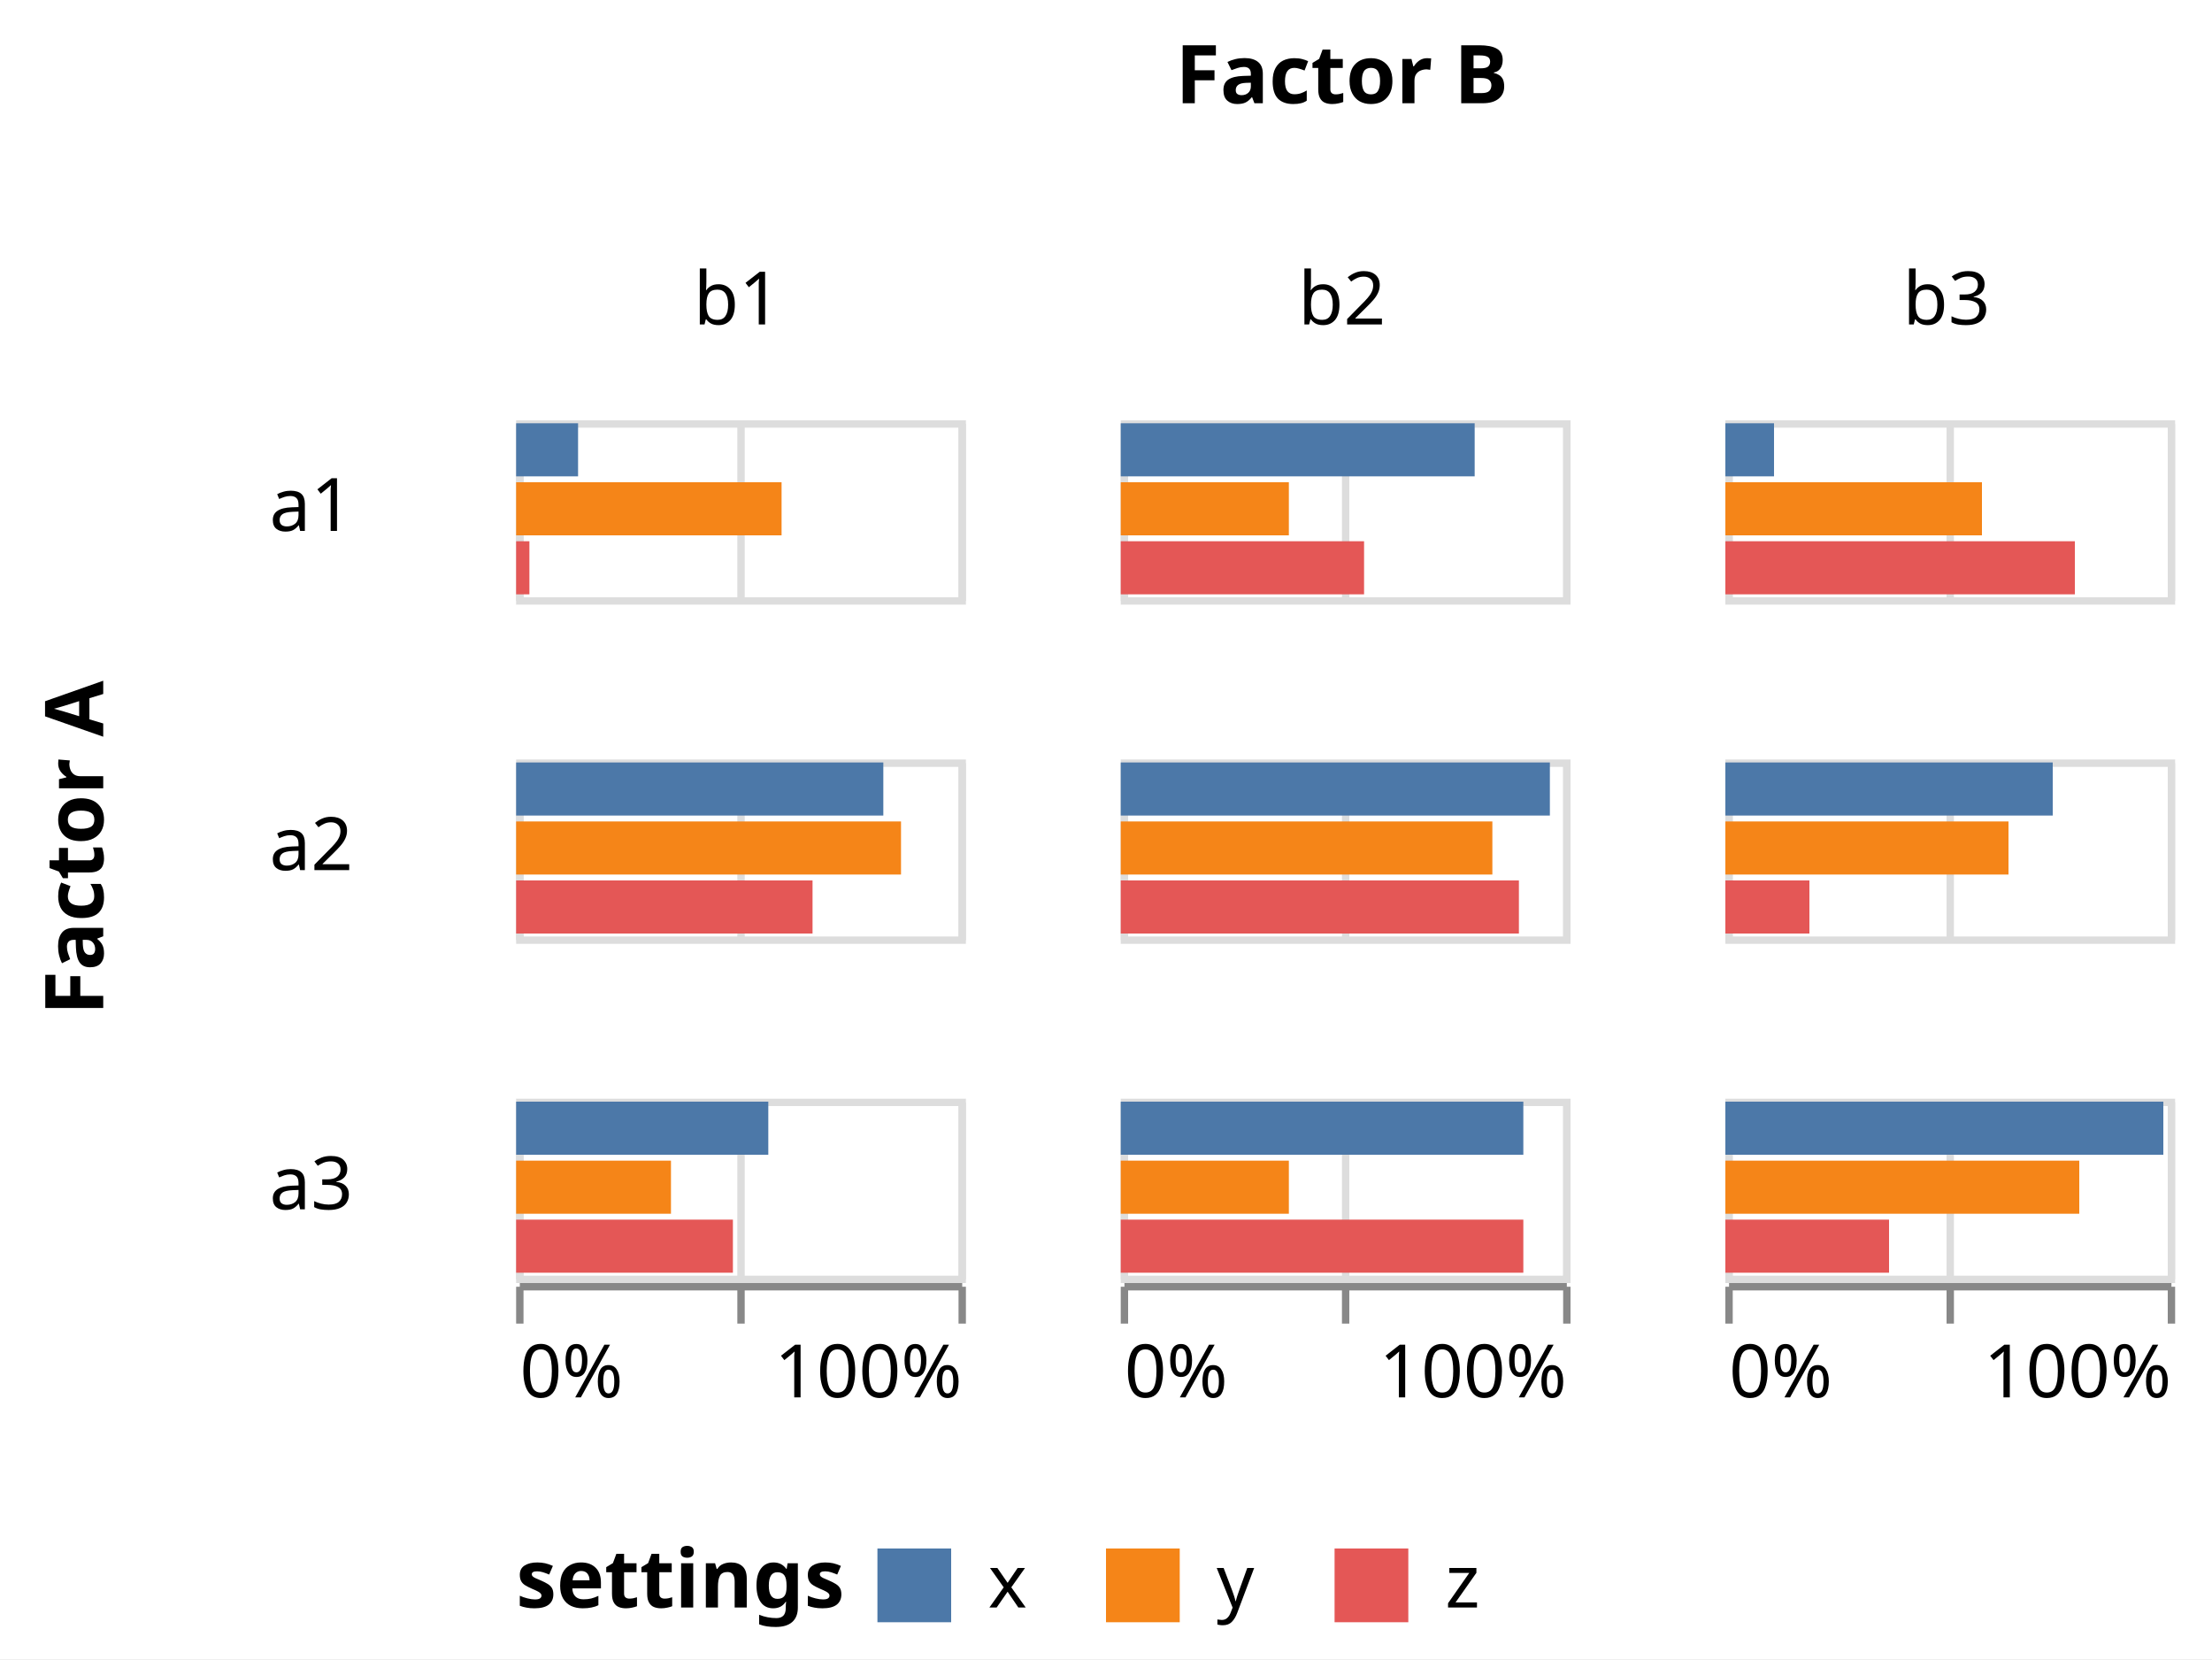
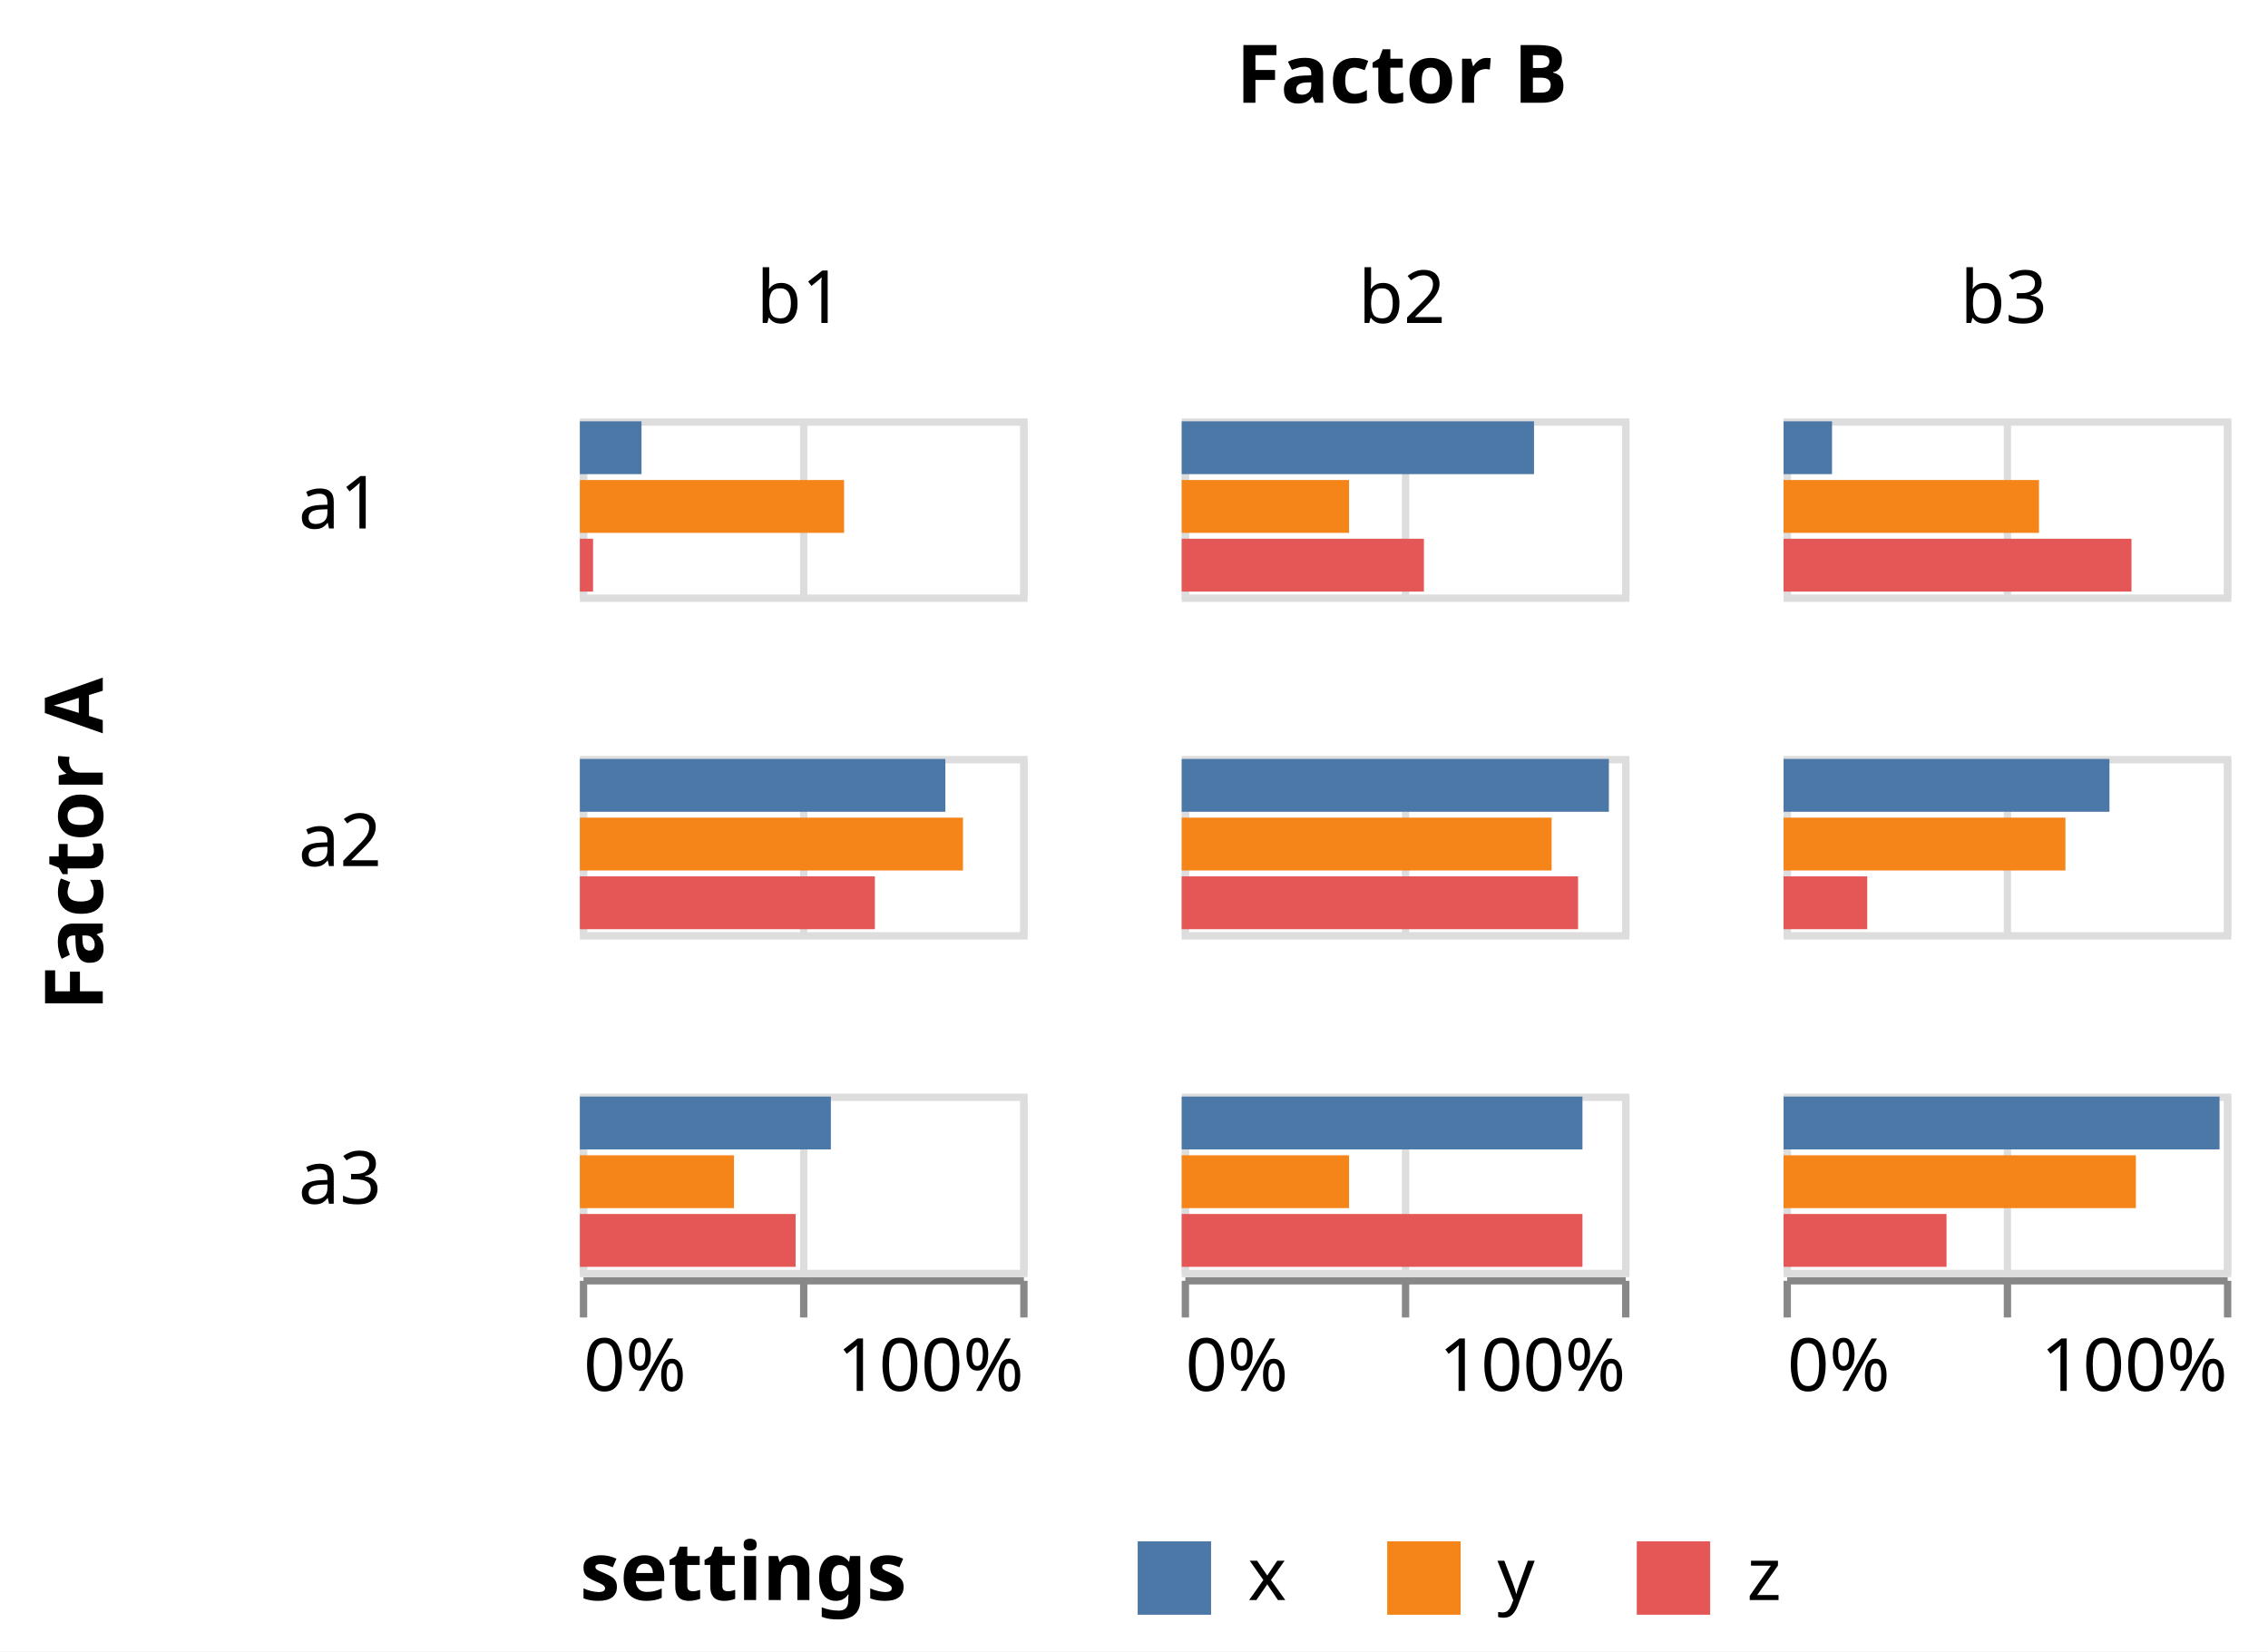
- <svg xmlns="http://www.w3.org/2000/svg" version="1.1" class="marks" width="300" height="225" viewBox="0 0 300 225">
-   <rect width="300" height="225" fill="white" />
-   <g fill="none" stroke-miterlimit="10" transform="translate(70,57)">
+ <svg xmlns="http://www.w3.org/2000/svg" version="1.1" class="marks" width="309" height="225" viewBox="0 0 309 225">
+   <rect width="309" height="225" fill="white" />
+   <g fill="none" stroke-miterlimit="10" transform="translate(79,57)">
    <g class="mark-group role-frame root" role="graphics-object" aria-roledescription="group mark container">
      <g transform="translate(0,0)">
        <path class="background" aria-hidden="true" d="M0,0h0v0h0Z" />
        <g>
          <g class="mark-group role-row-title row-title" role="graphics-object" aria-roledescription="group mark container">
-             <g transform="translate(-44,58)">
+             <g transform="translate(-53,58)">
              <path class="background" aria-hidden="true" d="M0,0h0v0h0Z" />
              <g>
                <g class="mark-group role-title">
                  <g transform="translate(-21,0)">
                    <path class="background" aria-hidden="true" d="M0,0h0v0h0Z" pointer-events="none" />
                    <g>
                      <g class="mark-text role-title-text" role="graphics-symbol" aria-roledescription="title" aria-label="Title text 'Factor A'" pointer-events="none">
                        <text text-anchor="middle" transform="translate(0,0) rotate(-90) translate(0,9)" font-family="sans-serif" font-size="11px" font-weight="bold" fill="#000" opacity="1">Factor A</text>
                      </g>
                    </g>
                    <path class="foreground" aria-hidden="true" d="" pointer-events="none" display="none" />
                  </g>
                </g>
              </g>
              <path class="foreground" aria-hidden="true" d="" display="none" />
            </g>
          </g>
          <g class="mark-group role-column-title column-title" role="graphics-object" aria-roledescription="group mark container">
            <g transform="translate(112,-31)">
              <path class="background" aria-hidden="true" d="M0,0h0v0h0Z" />
              <g>
                <g class="mark-group role-title">
                  <g transform="translate(0,-21)">
                    <path class="background" aria-hidden="true" d="M0,0h0v0h0Z" pointer-events="none" />
                    <g>
                      <g class="mark-text role-title-text" role="graphics-symbol" aria-roledescription="title" aria-label="Title text 'Factor B'" pointer-events="none">
                        <text text-anchor="middle" transform="translate(0,9)" font-family="sans-serif" font-size="11px" font-weight="bold" fill="#000" opacity="1">Factor B</text>
                      </g>
                    </g>
                    <path class="foreground" aria-hidden="true" d="" pointer-events="none" display="none" />
                  </g>
                </g>
              </g>
              <path class="foreground" aria-hidden="true" d="" display="none" />
            </g>
          </g>
          <g class="mark-group role-row-header row_header" role="graphics-object" aria-roledescription="group mark container">
            <g transform="translate(-1,0)">
              <path class="background" aria-hidden="true" d="M0,0h0v24h0Z" />
              <g>
                <g class="mark-group role-title">
-                   <g transform="translate(-21.12305,12)">
+                   <g transform="translate(-26,12)">
                    <path class="background" aria-hidden="true" d="M0,0h0v0h0Z" pointer-events="none" />
                    <g>
                      <g class="mark-text role-title-text" role="graphics-symbol" aria-roledescription="title" aria-label="Title text 'a1'" pointer-events="none">
                        <text text-anchor="end" transform="translate(0,3)" font-family="sans-serif" font-size="10px" fill="#000" opacity="1">a1</text>
                      </g>
                    </g>
                    <path class="foreground" aria-hidden="true" d="" pointer-events="none" display="none" />
                  </g>
                </g>
              </g>
              <path class="foreground" aria-hidden="true" d="" display="none" />
            </g>
            <g transform="translate(-1,46)">
              <path class="background" aria-hidden="true" d="M0,0h0v24h0Z" />
              <g>
                <g class="mark-group role-title">
-                   <g transform="translate(-21.12305,12)">
+                   <g transform="translate(-26,12)">
                    <path class="background" aria-hidden="true" d="M0,0h0v0h0Z" pointer-events="none" />
                    <g>
                      <g class="mark-text role-title-text" role="graphics-symbol" aria-roledescription="title" aria-label="Title text 'a2'" pointer-events="none">
                        <text text-anchor="end" transform="translate(0,3)" font-family="sans-serif" font-size="10px" fill="#000" opacity="1">a2</text>
                      </g>
                    </g>
                    <path class="foreground" aria-hidden="true" d="" pointer-events="none" display="none" />
                  </g>
                </g>
              </g>
              <path class="foreground" aria-hidden="true" d="" display="none" />
            </g>
            <g transform="translate(-1,92)">
              <path class="background" aria-hidden="true" d="M0,0h0v24h0Z" />
              <g>
                <g class="mark-group role-title">
-                   <g transform="translate(-21.12305,12)">
+                   <g transform="translate(-26,12)">
                    <path class="background" aria-hidden="true" d="M0,0h0v0h0Z" pointer-events="none" />
                    <g>
                      <g class="mark-text role-title-text" role="graphics-symbol" aria-roledescription="title" aria-label="Title text 'a3'" pointer-events="none">
                        <text text-anchor="end" transform="translate(0,3)" font-family="sans-serif" font-size="10px" fill="#000" opacity="1">a3</text>
                      </g>
                    </g>
                    <path class="foreground" aria-hidden="true" d="" pointer-events="none" display="none" />
                  </g>
                </g>
              </g>
              <path class="foreground" aria-hidden="true" d="" display="none" />
            </g>
          </g>
          <g class="mark-group role-column-header column_header" role="graphics-object" aria-roledescription="group mark container">
            <g transform="translate(0,-1)">
              <path class="background" aria-hidden="true" d="M0,0h60v0h-60Z" />
              <g>
                <g class="mark-group role-title">
                  <g transform="translate(30,-20)">
                    <path class="background" aria-hidden="true" d="M0,0h0v0h0Z" pointer-events="none" />
                    <g>
                      <g class="mark-text role-title-text" role="graphics-symbol" aria-roledescription="title" aria-label="Title text 'b1'" pointer-events="none">
                        <text text-anchor="middle" transform="translate(0,8)" font-family="sans-serif" font-size="10px" fill="#000" opacity="1">b1</text>
                      </g>
                    </g>
                    <path class="foreground" aria-hidden="true" d="" pointer-events="none" display="none" />
                  </g>
                </g>
              </g>
              <path class="foreground" aria-hidden="true" d="" display="none" />
            </g>
            <g transform="translate(82,-1)">
              <path class="background" aria-hidden="true" d="M0,0h60v0h-60Z" />
              <g>
                <g class="mark-group role-title">
                  <g transform="translate(30,-20)">
                    <path class="background" aria-hidden="true" d="M0,0h0v0h0Z" pointer-events="none" />
                    <g>
                      <g class="mark-text role-title-text" role="graphics-symbol" aria-roledescription="title" aria-label="Title text 'b2'" pointer-events="none">
                        <text text-anchor="middle" transform="translate(0,8)" font-family="sans-serif" font-size="10px" fill="#000" opacity="1">b2</text>
                      </g>
                    </g>
                    <path class="foreground" aria-hidden="true" d="" pointer-events="none" display="none" />
                  </g>
                </g>
              </g>
              <path class="foreground" aria-hidden="true" d="" display="none" />
            </g>
            <g transform="translate(164,-1)">
              <path class="background" aria-hidden="true" d="M0,0h60v0h-60Z" />
              <g>
                <g class="mark-group role-title">
                  <g transform="translate(30,-20)">
                    <path class="background" aria-hidden="true" d="M0,0h0v0h0Z" pointer-events="none" />
                    <g>
                      <g class="mark-text role-title-text" role="graphics-symbol" aria-roledescription="title" aria-label="Title text 'b3'" pointer-events="none">
                        <text text-anchor="middle" transform="translate(0,8)" font-family="sans-serif" font-size="10px" fill="#000" opacity="1">b3</text>
                      </g>
                    </g>
                    <path class="foreground" aria-hidden="true" d="" pointer-events="none" display="none" />
                  </g>
                </g>
              </g>
              <path class="foreground" aria-hidden="true" d="" display="none" />
            </g>
          </g>
          <g class="mark-group role-column-footer column_footer" role="graphics-object" aria-roledescription="group mark container">
            <g transform="translate(0,117)">
              <path class="background" aria-hidden="true" d="M0,0h60v0h-60Z" />
              <g>
                <g class="mark-group role-axis" role="graphics-symbol" aria-roledescription="axis" aria-label="X-axis for a linear scale with values from 0% to 100%">
                  <g transform="translate(0.5,0.5)">
                    <path class="background" aria-hidden="true" d="M0,0h0v0h0Z" pointer-events="none" />
                    <g>
                      <g class="mark-rule role-axis-tick" pointer-events="none">
                        <line transform="translate(0,0)" x2="0" y2="5" stroke="#888" stroke-width="1" opacity="1" />
                        <line transform="translate(30,0)" x2="0" y2="5" stroke="#888" stroke-width="1" opacity="1" />
                        <line transform="translate(60,0)" x2="0" y2="5" stroke="#888" stroke-width="1" opacity="1" />
                      </g>
                      <g class="mark-text role-axis-label" pointer-events="none">
                        <text text-anchor="start" transform="translate(0,15)" font-family="sans-serif" font-size="10px" fill="#000" opacity="1">0%</text>
                        <text text-anchor="middle" transform="translate(30,15)" font-family="sans-serif" font-size="10px" fill="#000" opacity="0">50%</text>
                        <text text-anchor="end" transform="translate(60,15)" font-family="sans-serif" font-size="10px" fill="#000" opacity="1">100%</text>
                      </g>
                      <g class="mark-rule role-axis-domain" pointer-events="none">
                        <line transform="translate(0,0)" x2="60" y2="0" stroke="#888" stroke-width="1" opacity="1" />
                      </g>
                    </g>
                    <path class="foreground" aria-hidden="true" d="" pointer-events="none" display="none" />
                  </g>
                </g>
              </g>
              <path class="foreground" aria-hidden="true" d="" display="none" />
            </g>
            <g transform="translate(82,117)">
              <path class="background" aria-hidden="true" d="M0,0h60v0h-60Z" />
              <g>
                <g class="mark-group role-axis" role="graphics-symbol" aria-roledescription="axis" aria-label="X-axis for a linear scale with values from 0% to 100%">
                  <g transform="translate(0.5,0.5)">
                    <path class="background" aria-hidden="true" d="M0,0h0v0h0Z" pointer-events="none" />
                    <g>
                      <g class="mark-rule role-axis-tick" pointer-events="none">
                        <line transform="translate(0,0)" x2="0" y2="5" stroke="#888" stroke-width="1" opacity="1" />
                        <line transform="translate(30,0)" x2="0" y2="5" stroke="#888" stroke-width="1" opacity="1" />
                        <line transform="translate(60,0)" x2="0" y2="5" stroke="#888" stroke-width="1" opacity="1" />
                      </g>
                      <g class="mark-text role-axis-label" pointer-events="none">
                        <text text-anchor="start" transform="translate(0,15)" font-family="sans-serif" font-size="10px" fill="#000" opacity="1">0%</text>
                        <text text-anchor="middle" transform="translate(30,15)" font-family="sans-serif" font-size="10px" fill="#000" opacity="0">50%</text>
                        <text text-anchor="end" transform="translate(60,15)" font-family="sans-serif" font-size="10px" fill="#000" opacity="1">100%</text>
                      </g>
                      <g class="mark-rule role-axis-domain" pointer-events="none">
                        <line transform="translate(0,0)" x2="60" y2="0" stroke="#888" stroke-width="1" opacity="1" />
                      </g>
                    </g>
                    <path class="foreground" aria-hidden="true" d="" pointer-events="none" display="none" />
                  </g>
                </g>
              </g>
              <path class="foreground" aria-hidden="true" d="" display="none" />
            </g>
            <g transform="translate(164,117)">
              <path class="background" aria-hidden="true" d="M0,0h60v0h-60Z" />
              <g>
                <g class="mark-group role-axis" role="graphics-symbol" aria-roledescription="axis" aria-label="X-axis for a linear scale with values from 0% to 100%">
                  <g transform="translate(0.5,0.5)">
                    <path class="background" aria-hidden="true" d="M0,0h0v0h0Z" pointer-events="none" />
                    <g>
                      <g class="mark-rule role-axis-tick" pointer-events="none">
                        <line transform="translate(0,0)" x2="0" y2="5" stroke="#888" stroke-width="1" opacity="1" />
                        <line transform="translate(30,0)" x2="0" y2="5" stroke="#888" stroke-width="1" opacity="1" />
                        <line transform="translate(60,0)" x2="0" y2="5" stroke="#888" stroke-width="1" opacity="1" />
                      </g>
                      <g class="mark-text role-axis-label" pointer-events="none">
                        <text text-anchor="start" transform="translate(0,15)" font-family="sans-serif" font-size="10px" fill="#000" opacity="1">0%</text>
                        <text text-anchor="middle" transform="translate(30,15)" font-family="sans-serif" font-size="10px" fill="#000" opacity="0">50%</text>
                        <text text-anchor="end" transform="translate(60,15)" font-family="sans-serif" font-size="10px" fill="#000" opacity="1">100%</text>
                      </g>
                      <g class="mark-rule role-axis-domain" pointer-events="none">
                        <line transform="translate(0,0)" x2="60" y2="0" stroke="#888" stroke-width="1" opacity="1" />
                      </g>
                    </g>
                    <path class="foreground" aria-hidden="true" d="" pointer-events="none" display="none" />
                  </g>
                </g>
              </g>
              <path class="foreground" aria-hidden="true" d="" display="none" />
            </g>
          </g>
          <g class="mark-group role-scope cell" role="graphics-object" aria-roledescription="group mark container">
            <g transform="translate(0,0)">
              <path class="background" aria-hidden="true" d="M0.5,0.5h60v24h-60Z" stroke="#ddd" />
              <g>
                <g class="mark-group role-axis" aria-hidden="true">
                  <g transform="translate(0.5,24.5)">
                    <path class="background" aria-hidden="true" d="M0,0h0v0h0Z" pointer-events="none" />
                    <g>
                      <g class="mark-rule role-axis-grid" pointer-events="none">
                        <line transform="translate(0,0)" x2="0" y2="-24" stroke="#ddd" stroke-width="1" opacity="1" />
                        <line transform="translate(30,0)" x2="0" y2="-24" stroke="#ddd" stroke-width="1" opacity="1" />
                        <line transform="translate(60,0)" x2="0" y2="-24" stroke="#ddd" stroke-width="1" opacity="1" />
                      </g>
                    </g>
                    <path class="foreground" aria-hidden="true" d="" pointer-events="none" display="none" />
                  </g>
                </g>
                <g class="mark-rect role-mark child_marks" role="graphics-object" aria-roledescription="rect mark container">
                  <path aria-label="p: 14.000000%; c: x; settings: x" role="graphics-symbol" aria-roledescription="bar" d="M0,0.4h8.4v7.2h-8.4Z" fill="#4c78a8" />
                  <path aria-label="p: 60.000000%; c: y; settings: y" role="graphics-symbol" aria-roledescription="bar" d="M0,8.4h36v7.2h-36Z" fill="#f58518" />
                  <path aria-label="p: 3.000000%; c: z; settings: z" role="graphics-symbol" aria-roledescription="bar" d="M0,16.4h1.8v7.2h-1.8Z" fill="#e45756" />
                </g>
              </g>
              <path class="foreground" aria-hidden="true" d="" display="none" />
            </g>
            <g transform="translate(82,0)">
              <path class="background" aria-hidden="true" d="M0.5,0.5h60v24h-60Z" stroke="#ddd" />
              <g>
                <g class="mark-group role-axis" aria-hidden="true">
                  <g transform="translate(0.5,24.5)">
                    <path class="background" aria-hidden="true" d="M0,0h0v0h0Z" pointer-events="none" />
                    <g>
                      <g class="mark-rule role-axis-grid" pointer-events="none">
                        <line transform="translate(0,0)" x2="0" y2="-24" stroke="#ddd" stroke-width="1" opacity="1" />
                        <line transform="translate(30,0)" x2="0" y2="-24" stroke="#ddd" stroke-width="1" opacity="1" />
                        <line transform="translate(60,0)" x2="0" y2="-24" stroke="#ddd" stroke-width="1" opacity="1" />
                      </g>
                    </g>
                    <path class="foreground" aria-hidden="true" d="" pointer-events="none" display="none" />
                  </g>
                </g>
                <g class="mark-rect role-mark child_marks" role="graphics-object" aria-roledescription="rect mark container">
                  <path aria-label="p: 80.000000%; c: x; settings: x" role="graphics-symbol" aria-roledescription="bar" d="M0,0.4h48v7.2h-48Z" fill="#4c78a8" />
                  <path aria-label="p: 38.000000%; c: y; settings: y" role="graphics-symbol" aria-roledescription="bar" d="M0,8.4h22.8v7.2h-22.8Z" fill="#f58518" />
                  <path aria-label="p: 55.000000%; c: z; settings: z" role="graphics-symbol" aria-roledescription="bar" d="M0,16.4h33v7.2h-33Z" fill="#e45756" />
                </g>
              </g>
              <path class="foreground" aria-hidden="true" d="" display="none" />
            </g>
            <g transform="translate(164,0)">
              <path class="background" aria-hidden="true" d="M0.5,0.5h60v24h-60Z" stroke="#ddd" />
              <g>
                <g class="mark-group role-axis" aria-hidden="true">
                  <g transform="translate(0.5,24.5)">
                    <path class="background" aria-hidden="true" d="M0,0h0v0h0Z" pointer-events="none" />
                    <g>
                      <g class="mark-rule role-axis-grid" pointer-events="none">
                        <line transform="translate(0,0)" x2="0" y2="-24" stroke="#ddd" stroke-width="1" opacity="1" />
                        <line transform="translate(30,0)" x2="0" y2="-24" stroke="#ddd" stroke-width="1" opacity="1" />
                        <line transform="translate(60,0)" x2="0" y2="-24" stroke="#ddd" stroke-width="1" opacity="1" />
                      </g>
                    </g>
                    <path class="foreground" aria-hidden="true" d="" pointer-events="none" display="none" />
                  </g>
                </g>
                <g class="mark-rect role-mark child_marks" role="graphics-object" aria-roledescription="rect mark container">
                  <path aria-label="p: 11.000000%; c: x; settings: x" role="graphics-symbol" aria-roledescription="bar" d="M0,0.4h6.6v7.2h-6.6Z" fill="#4c78a8" />
                  <path aria-label="p: 58.000000%; c: y; settings: y" role="graphics-symbol" aria-roledescription="bar" d="M0,8.4h34.8v7.2h-34.8Z" fill="#f58518" />
                  <path aria-label="p: 79.000000%; c: z; settings: z" role="graphics-symbol" aria-roledescription="bar" d="M0,16.4h47.4v7.2h-47.4Z" fill="#e45756" />
                </g>
              </g>
              <path class="foreground" aria-hidden="true" d="" display="none" />
            </g>
            <g transform="translate(0,46)">
              <path class="background" aria-hidden="true" d="M0.5,0.5h60v24h-60Z" stroke="#ddd" />
              <g>
                <g class="mark-group role-axis" aria-hidden="true">
                  <g transform="translate(0.5,24.5)">
                    <path class="background" aria-hidden="true" d="M0,0h0v0h0Z" pointer-events="none" />
                    <g>
                      <g class="mark-rule role-axis-grid" pointer-events="none">
                        <line transform="translate(0,0)" x2="0" y2="-24" stroke="#ddd" stroke-width="1" opacity="1" />
                        <line transform="translate(30,0)" x2="0" y2="-24" stroke="#ddd" stroke-width="1" opacity="1" />
                        <line transform="translate(60,0)" x2="0" y2="-24" stroke="#ddd" stroke-width="1" opacity="1" />
                      </g>
                    </g>
                    <path class="foreground" aria-hidden="true" d="" pointer-events="none" display="none" />
                  </g>
                </g>
                <g class="mark-rect role-mark child_marks" role="graphics-object" aria-roledescription="rect mark container">
                  <path aria-label="p: 83.000000%; c: x; settings: x" role="graphics-symbol" aria-roledescription="bar" d="M0,0.4h49.8v7.2h-49.8Z" fill="#4c78a8" />
                  <path aria-label="p: 87.000000%; c: y; settings: y" role="graphics-symbol" aria-roledescription="bar" d="M0,8.4h52.2v7.2h-52.2Z" fill="#f58518" />
                  <path aria-label="p: 67.000000%; c: z; settings: z" role="graphics-symbol" aria-roledescription="bar" d="M0,16.4h40.2v7.2h-40.2Z" fill="#e45756" />
                </g>
              </g>
              <path class="foreground" aria-hidden="true" d="" display="none" />
            </g>
            <g transform="translate(82,46)">
              <path class="background" aria-hidden="true" d="M0.5,0.5h60v24h-60Z" stroke="#ddd" />
              <g>
                <g class="mark-group role-axis" aria-hidden="true">
                  <g transform="translate(0.5,24.5)">
                    <path class="background" aria-hidden="true" d="M0,0h0v0h0Z" pointer-events="none" />
                    <g>
                      <g class="mark-rule role-axis-grid" pointer-events="none">
                        <line transform="translate(0,0)" x2="0" y2="-24" stroke="#ddd" stroke-width="1" opacity="1" />
                        <line transform="translate(30,0)" x2="0" y2="-24" stroke="#ddd" stroke-width="1" opacity="1" />
                        <line transform="translate(60,0)" x2="0" y2="-24" stroke="#ddd" stroke-width="1" opacity="1" />
                      </g>
                    </g>
                    <path class="foreground" aria-hidden="true" d="" pointer-events="none" display="none" />
                  </g>
                </g>
                <g class="mark-rect role-mark child_marks" role="graphics-object" aria-roledescription="rect mark container">
                  <path aria-label="p: 97.000000%; c: x; settings: x" role="graphics-symbol" aria-roledescription="bar" d="M0,0.4h58.2v7.2h-58.2Z" fill="#4c78a8" />
                  <path aria-label="p: 84.000000%; c: y; settings: y" role="graphics-symbol" aria-roledescription="bar" d="M0,8.4h50.4v7.2h-50.4Z" fill="#f58518" />
                  <path aria-label="p: 90.000000%; c: z; settings: z" role="graphics-symbol" aria-roledescription="bar" d="M0,16.4h54v7.2h-54Z" fill="#e45756" />
                </g>
              </g>
              <path class="foreground" aria-hidden="true" d="" display="none" />
            </g>
            <g transform="translate(164,46)">
              <path class="background" aria-hidden="true" d="M0.5,0.5h60v24h-60Z" stroke="#ddd" />
              <g>
                <g class="mark-group role-axis" aria-hidden="true">
                  <g transform="translate(0.5,24.5)">
                    <path class="background" aria-hidden="true" d="M0,0h0v0h0Z" pointer-events="none" />
                    <g>
                      <g class="mark-rule role-axis-grid" pointer-events="none">
                        <line transform="translate(0,0)" x2="0" y2="-24" stroke="#ddd" stroke-width="1" opacity="1" />
                        <line transform="translate(30,0)" x2="0" y2="-24" stroke="#ddd" stroke-width="1" opacity="1" />
                        <line transform="translate(60,0)" x2="0" y2="-24" stroke="#ddd" stroke-width="1" opacity="1" />
                      </g>
                    </g>
                    <path class="foreground" aria-hidden="true" d="" pointer-events="none" display="none" />
                  </g>
                </g>
                <g class="mark-rect role-mark child_marks" role="graphics-object" aria-roledescription="rect mark container">
                  <path aria-label="p: 74.000000%; c: x; settings: x" role="graphics-symbol" aria-roledescription="bar" d="M0,0.4h44.4v7.2h-44.4Z" fill="#4c78a8" />
                  <path aria-label="p: 64.000000%; c: y; settings: y" role="graphics-symbol" aria-roledescription="bar" d="M0,8.4h38.4v7.2h-38.4Z" fill="#f58518" />
                  <path aria-label="p: 19.000000%; c: z; settings: z" role="graphics-symbol" aria-roledescription="bar" d="M0,16.4h11.4v7.2h-11.4Z" fill="#e45756" />
                </g>
              </g>
              <path class="foreground" aria-hidden="true" d="" display="none" />
            </g>
            <g transform="translate(0,92)">
              <path class="background" aria-hidden="true" d="M0.5,0.5h60v24h-60Z" stroke="#ddd" />
              <g>
                <g class="mark-group role-axis" aria-hidden="true">
                  <g transform="translate(0.5,24.5)">
                    <path class="background" aria-hidden="true" d="M0,0h0v0h0Z" pointer-events="none" />
                    <g>
                      <g class="mark-rule role-axis-grid" pointer-events="none">
                        <line transform="translate(0,0)" x2="0" y2="-24" stroke="#ddd" stroke-width="1" opacity="1" />
                        <line transform="translate(30,0)" x2="0" y2="-24" stroke="#ddd" stroke-width="1" opacity="1" />
                        <line transform="translate(60,0)" x2="0" y2="-24" stroke="#ddd" stroke-width="1" opacity="1" />
                      </g>
                    </g>
                    <path class="foreground" aria-hidden="true" d="" pointer-events="none" display="none" />
                  </g>
                </g>
                <g class="mark-rect role-mark child_marks" role="graphics-object" aria-roledescription="rect mark container">
                  <path aria-label="p: 57.000000%; c: x; settings: x" role="graphics-symbol" aria-roledescription="bar" d="M0,0.4h34.2v7.2h-34.2Z" fill="#4c78a8" />
                  <path aria-label="p: 35.000000%; c: y; settings: y" role="graphics-symbol" aria-roledescription="bar" d="M0,8.4h21v7.2h-21Z" fill="#f58518" />
                  <path aria-label="p: 49.000000%; c: z; settings: z" role="graphics-symbol" aria-roledescription="bar" d="M0,16.4h29.4v7.2h-29.4Z" fill="#e45756" />
                </g>
              </g>
              <path class="foreground" aria-hidden="true" d="" display="none" />
            </g>
            <g transform="translate(82,92)">
              <path class="background" aria-hidden="true" d="M0.5,0.5h60v24h-60Z" stroke="#ddd" />
              <g>
                <g class="mark-group role-axis" aria-hidden="true">
                  <g transform="translate(0.5,24.5)">
                    <path class="background" aria-hidden="true" d="M0,0h0v0h0Z" pointer-events="none" />
                    <g>
                      <g class="mark-rule role-axis-grid" pointer-events="none">
                        <line transform="translate(0,0)" x2="0" y2="-24" stroke="#ddd" stroke-width="1" opacity="1" />
                        <line transform="translate(30,0)" x2="0" y2="-24" stroke="#ddd" stroke-width="1" opacity="1" />
                        <line transform="translate(60,0)" x2="0" y2="-24" stroke="#ddd" stroke-width="1" opacity="1" />
                      </g>
                    </g>
                    <path class="foreground" aria-hidden="true" d="" pointer-events="none" display="none" />
                  </g>
                </g>
                <g class="mark-rect role-mark child_marks" role="graphics-object" aria-roledescription="rect mark container">
                  <path aria-label="p: 91.000000%; c: x; settings: x" role="graphics-symbol" aria-roledescription="bar" d="M0,0.4h54.6v7.2h-54.6Z" fill="#4c78a8" />
                  <path aria-label="p: 38.000000%; c: y; settings: y" role="graphics-symbol" aria-roledescription="bar" d="M0,8.4h22.8v7.2h-22.8Z" fill="#f58518" />
                  <path aria-label="p: 91.000000%; c: z; settings: z" role="graphics-symbol" aria-roledescription="bar" d="M0,16.4h54.6v7.2h-54.6Z" fill="#e45756" />
                </g>
              </g>
              <path class="foreground" aria-hidden="true" d="" display="none" />
            </g>
            <g transform="translate(164,92)">
              <path class="background" aria-hidden="true" d="M0.5,0.5h60v24h-60Z" stroke="#ddd" />
              <g>
                <g class="mark-group role-axis" aria-hidden="true">
                  <g transform="translate(0.5,24.5)">
                    <path class="background" aria-hidden="true" d="M0,0h0v0h0Z" pointer-events="none" />
                    <g>
                      <g class="mark-rule role-axis-grid" pointer-events="none">
                        <line transform="translate(0,0)" x2="0" y2="-24" stroke="#ddd" stroke-width="1" opacity="1" />
                        <line transform="translate(30,0)" x2="0" y2="-24" stroke="#ddd" stroke-width="1" opacity="1" />
                        <line transform="translate(60,0)" x2="0" y2="-24" stroke="#ddd" stroke-width="1" opacity="1" />
                      </g>
                    </g>
                    <path class="foreground" aria-hidden="true" d="" pointer-events="none" display="none" />
                  </g>
                </g>
                <g class="mark-rect role-mark child_marks" role="graphics-object" aria-roledescription="rect mark container">
                  <path aria-label="p: 99.000000%; c: x; settings: x" role="graphics-symbol" aria-roledescription="bar" d="M0,0.4h59.4v7.2h-59.4Z" fill="#4c78a8" />
                  <path aria-label="p: 80.000000%; c: y; settings: y" role="graphics-symbol" aria-roledescription="bar" d="M0,8.4h48v7.2h-48Z" fill="#f58518" />
                  <path aria-label="p: 37.000000%; c: z; settings: z" role="graphics-symbol" aria-roledescription="bar" d="M0,16.4h22.2v7.2h-22.2Z" fill="#e45756" />
                </g>
              </g>
              <path class="foreground" aria-hidden="true" d="" display="none" />
            </g>
          </g>
          <g class="mark-group role-legend" role="graphics-symbol" aria-roledescription="legend" aria-label="Symbol legend titled 'settings' for fill color with 3 values: x, y, z">
            <g transform="translate(0,152)">
-               <path class="background" aria-hidden="true" d="M0,0h131v11h-131Z" pointer-events="none" />
+               <path class="background" aria-hidden="true" d="M0,0h167v11h-167Z" pointer-events="none" />
              <g>
                <g class="mark-group role-legend-entry">
-                   <g transform="translate(48,0)">
+                   <g transform="translate(75,0)">
                    <path class="background" aria-hidden="true" d="M0,0h0v0h0Z" pointer-events="none" />
                    <g>
                      <g class="mark-group role-scope" role="graphics-object" aria-roledescription="group mark container">
                        <g transform="translate(0,0)">
-                           <path class="background" aria-hidden="true" d="M0,0h21v11h-21Z" pointer-events="none" opacity="1" />
+                           <path class="background" aria-hidden="true" d="M0,0h24v11h-24Z" pointer-events="none" opacity="1" />
                          <g>
                            <g class="mark-symbol role-legend-symbol" pointer-events="none">
                              <path transform="translate(6,6)" d="M-5,-5h10v10h-10Z" fill="#4c78a8" stroke-width="1.5" opacity="1" />
                            </g>
                            <g class="mark-text role-legend-label" pointer-events="none">
                              <text text-anchor="start" transform="translate(16,9)" font-family="sans-serif" font-size="10px" fill="#000" opacity="1">x</text>
                            </g>
                          </g>
                          <path class="foreground" aria-hidden="true" d="" pointer-events="none" display="none" />
                        </g>
-                         <g transform="translate(31,0)">
-                           <path class="background" aria-hidden="true" d="M0,0h21v11h-21Z" pointer-events="none" opacity="1" />
+                         <g transform="translate(34,0)">
+                           <path class="background" aria-hidden="true" d="M0,0h24v11h-24Z" pointer-events="none" opacity="1" />
                          <g>
                            <g class="mark-symbol role-legend-symbol" pointer-events="none">
                              <path transform="translate(6,6)" d="M-5,-5h10v10h-10Z" fill="#f58518" stroke-width="1.5" opacity="1" />
                            </g>
                            <g class="mark-text role-legend-label" pointer-events="none">
                              <text text-anchor="start" transform="translate(16,9)" font-family="sans-serif" font-size="10px" fill="#000" opacity="1">y</text>
                            </g>
                          </g>
                          <path class="foreground" aria-hidden="true" d="" pointer-events="none" display="none" />
                        </g>
-                         <g transform="translate(62,0)">
-                           <path class="background" aria-hidden="true" d="M0,0h21v11h-21Z" pointer-events="none" opacity="1" />
+                         <g transform="translate(68,0)">
+                           <path class="background" aria-hidden="true" d="M0,0h24v11h-24Z" pointer-events="none" opacity="1" />
                          <g>
                            <g class="mark-symbol role-legend-symbol" pointer-events="none">
                              <path transform="translate(6,6)" d="M-5,-5h10v10h-10Z" fill="#e45756" stroke-width="1.5" opacity="1" />
                            </g>
                            <g class="mark-text role-legend-label" pointer-events="none">
                              <text text-anchor="start" transform="translate(16,9)" font-family="sans-serif" font-size="10px" fill="#000" opacity="1">z</text>
                            </g>
                          </g>
                          <path class="foreground" aria-hidden="true" d="" pointer-events="none" display="none" />
                        </g>
                      </g>
                    </g>
                    <path class="foreground" aria-hidden="true" d="" pointer-events="none" display="none" />
                  </g>
                </g>
                <g class="mark-text role-legend-title" pointer-events="none">
                  <text text-anchor="start" transform="translate(0,9)" font-family="sans-serif" font-size="11px" font-weight="bold" fill="#000" opacity="1">settings</text>
                </g>
              </g>
              <path class="foreground" aria-hidden="true" d="" pointer-events="none" display="none" />
            </g>
          </g>
        </g>
        <path class="foreground" aria-hidden="true" d="" display="none" />
      </g>
    </g>
  </g>
</svg>
